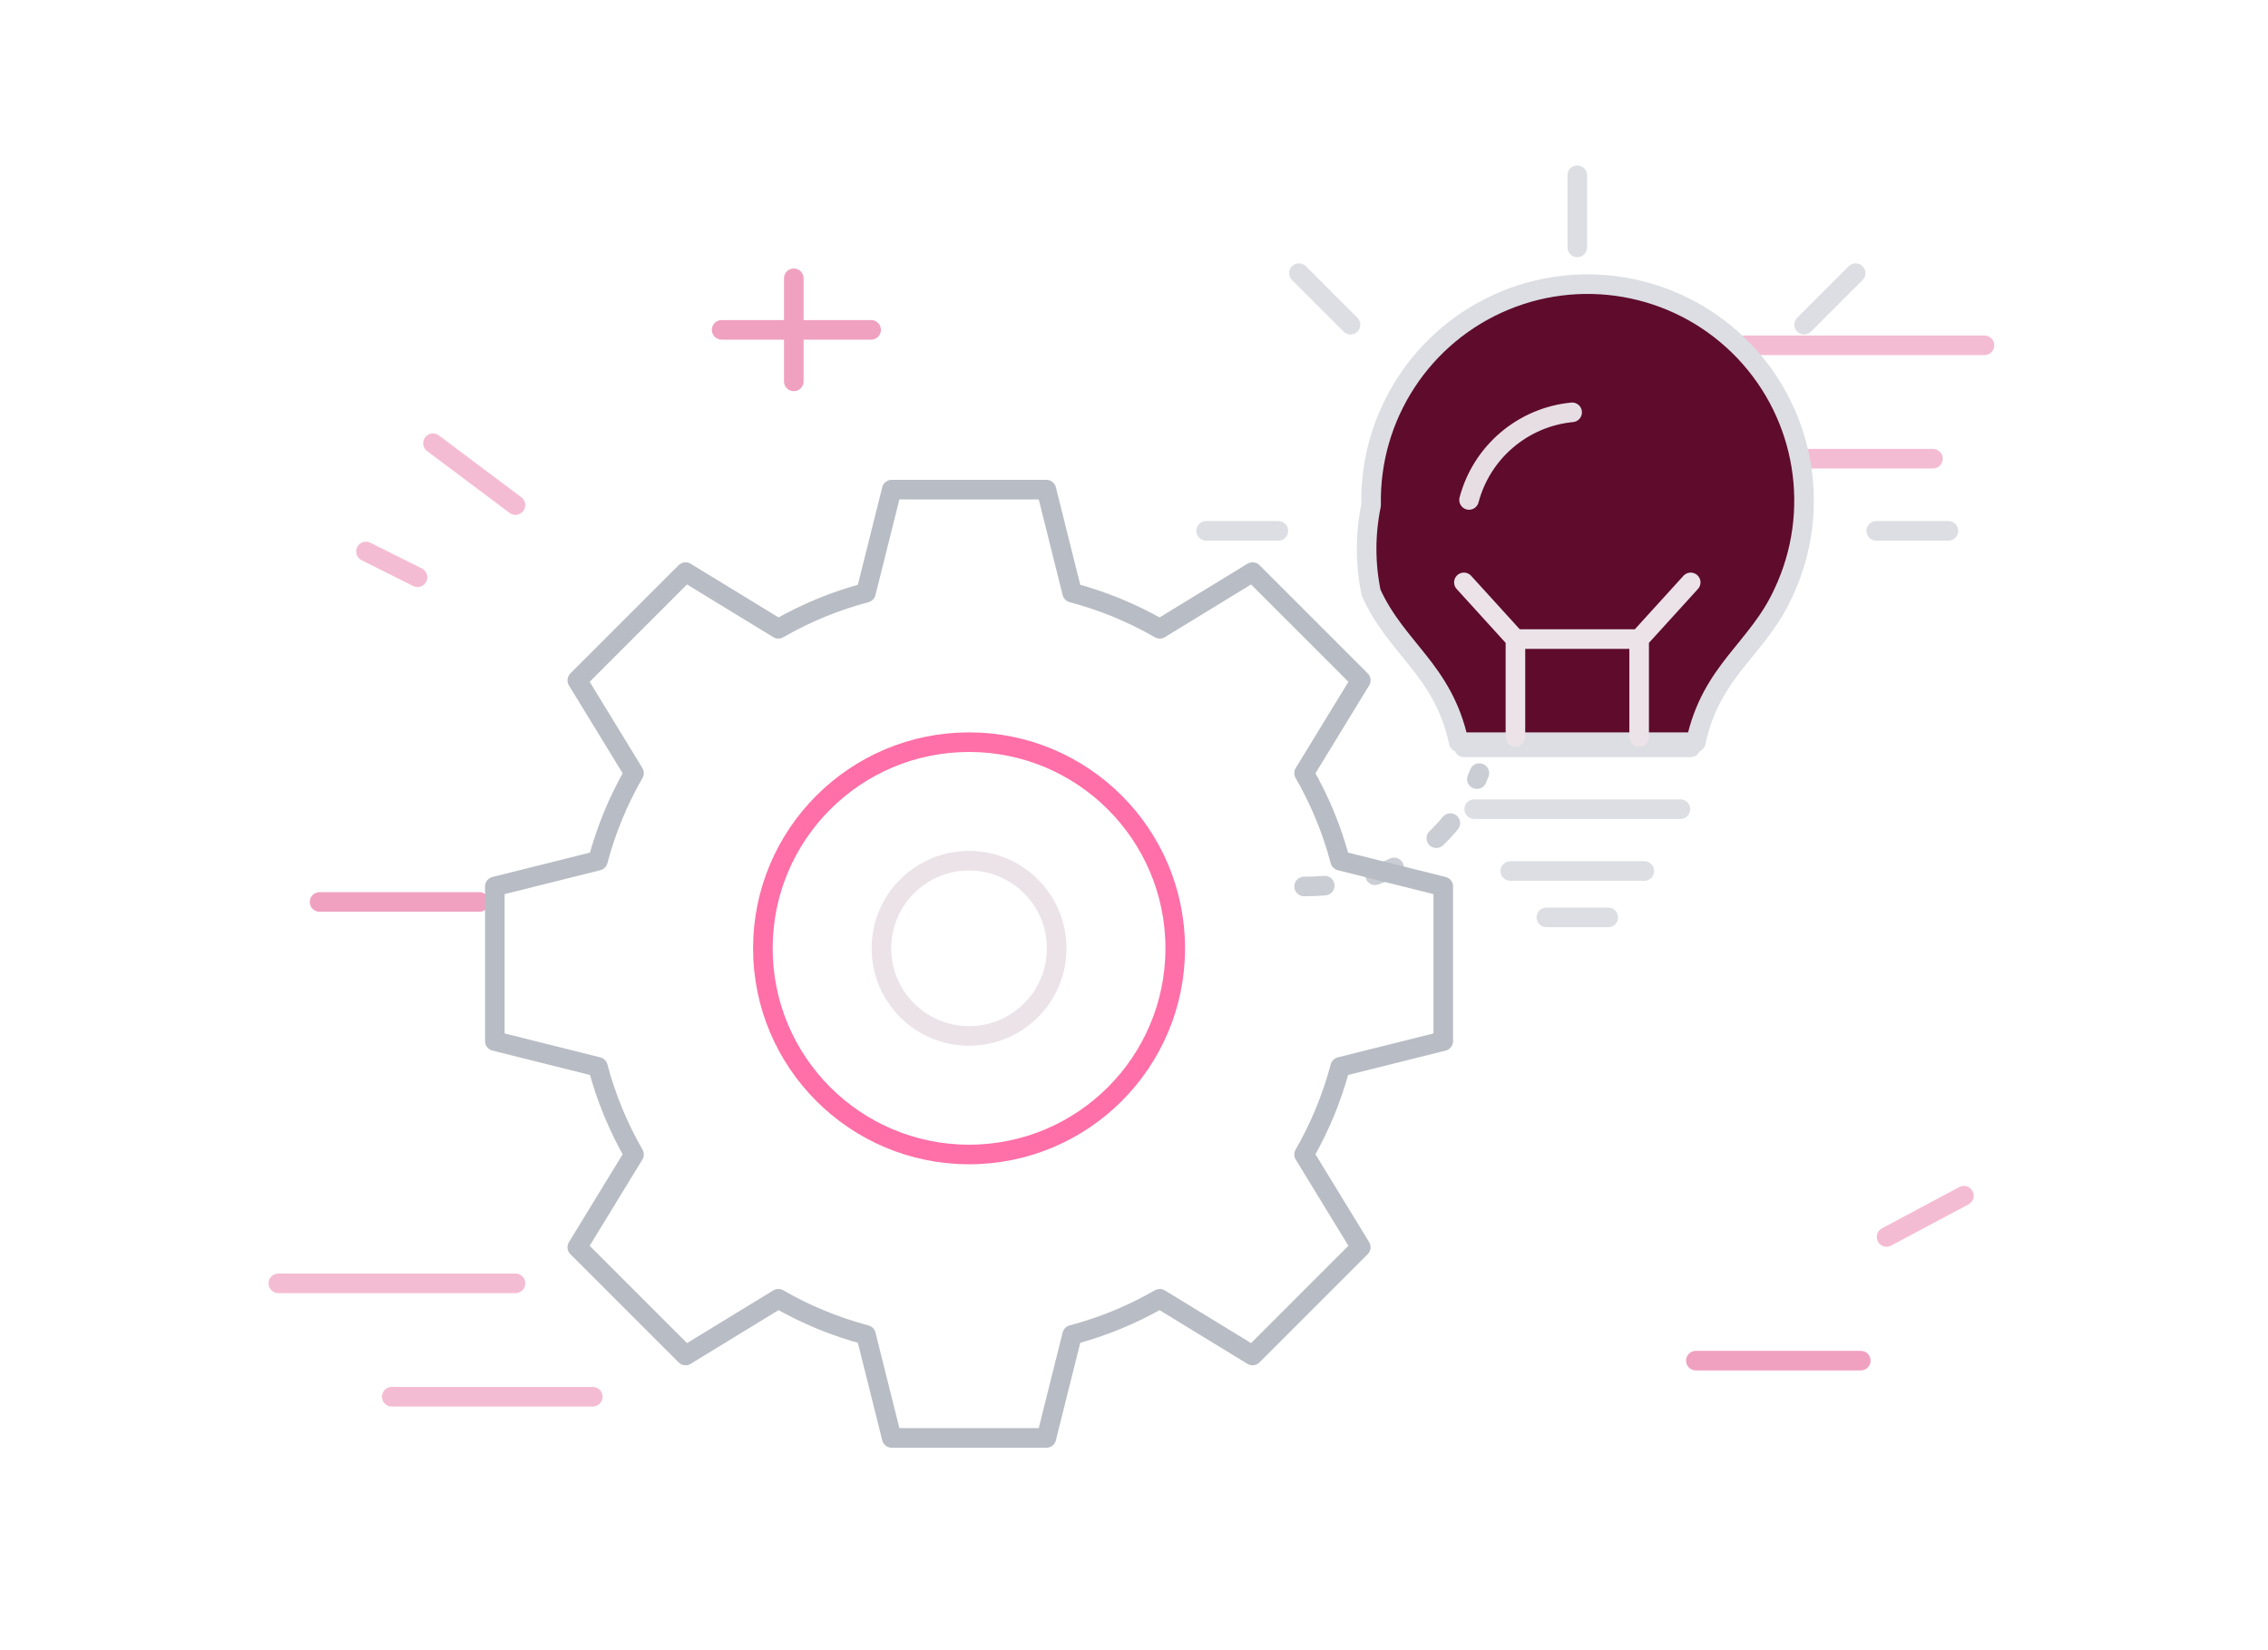
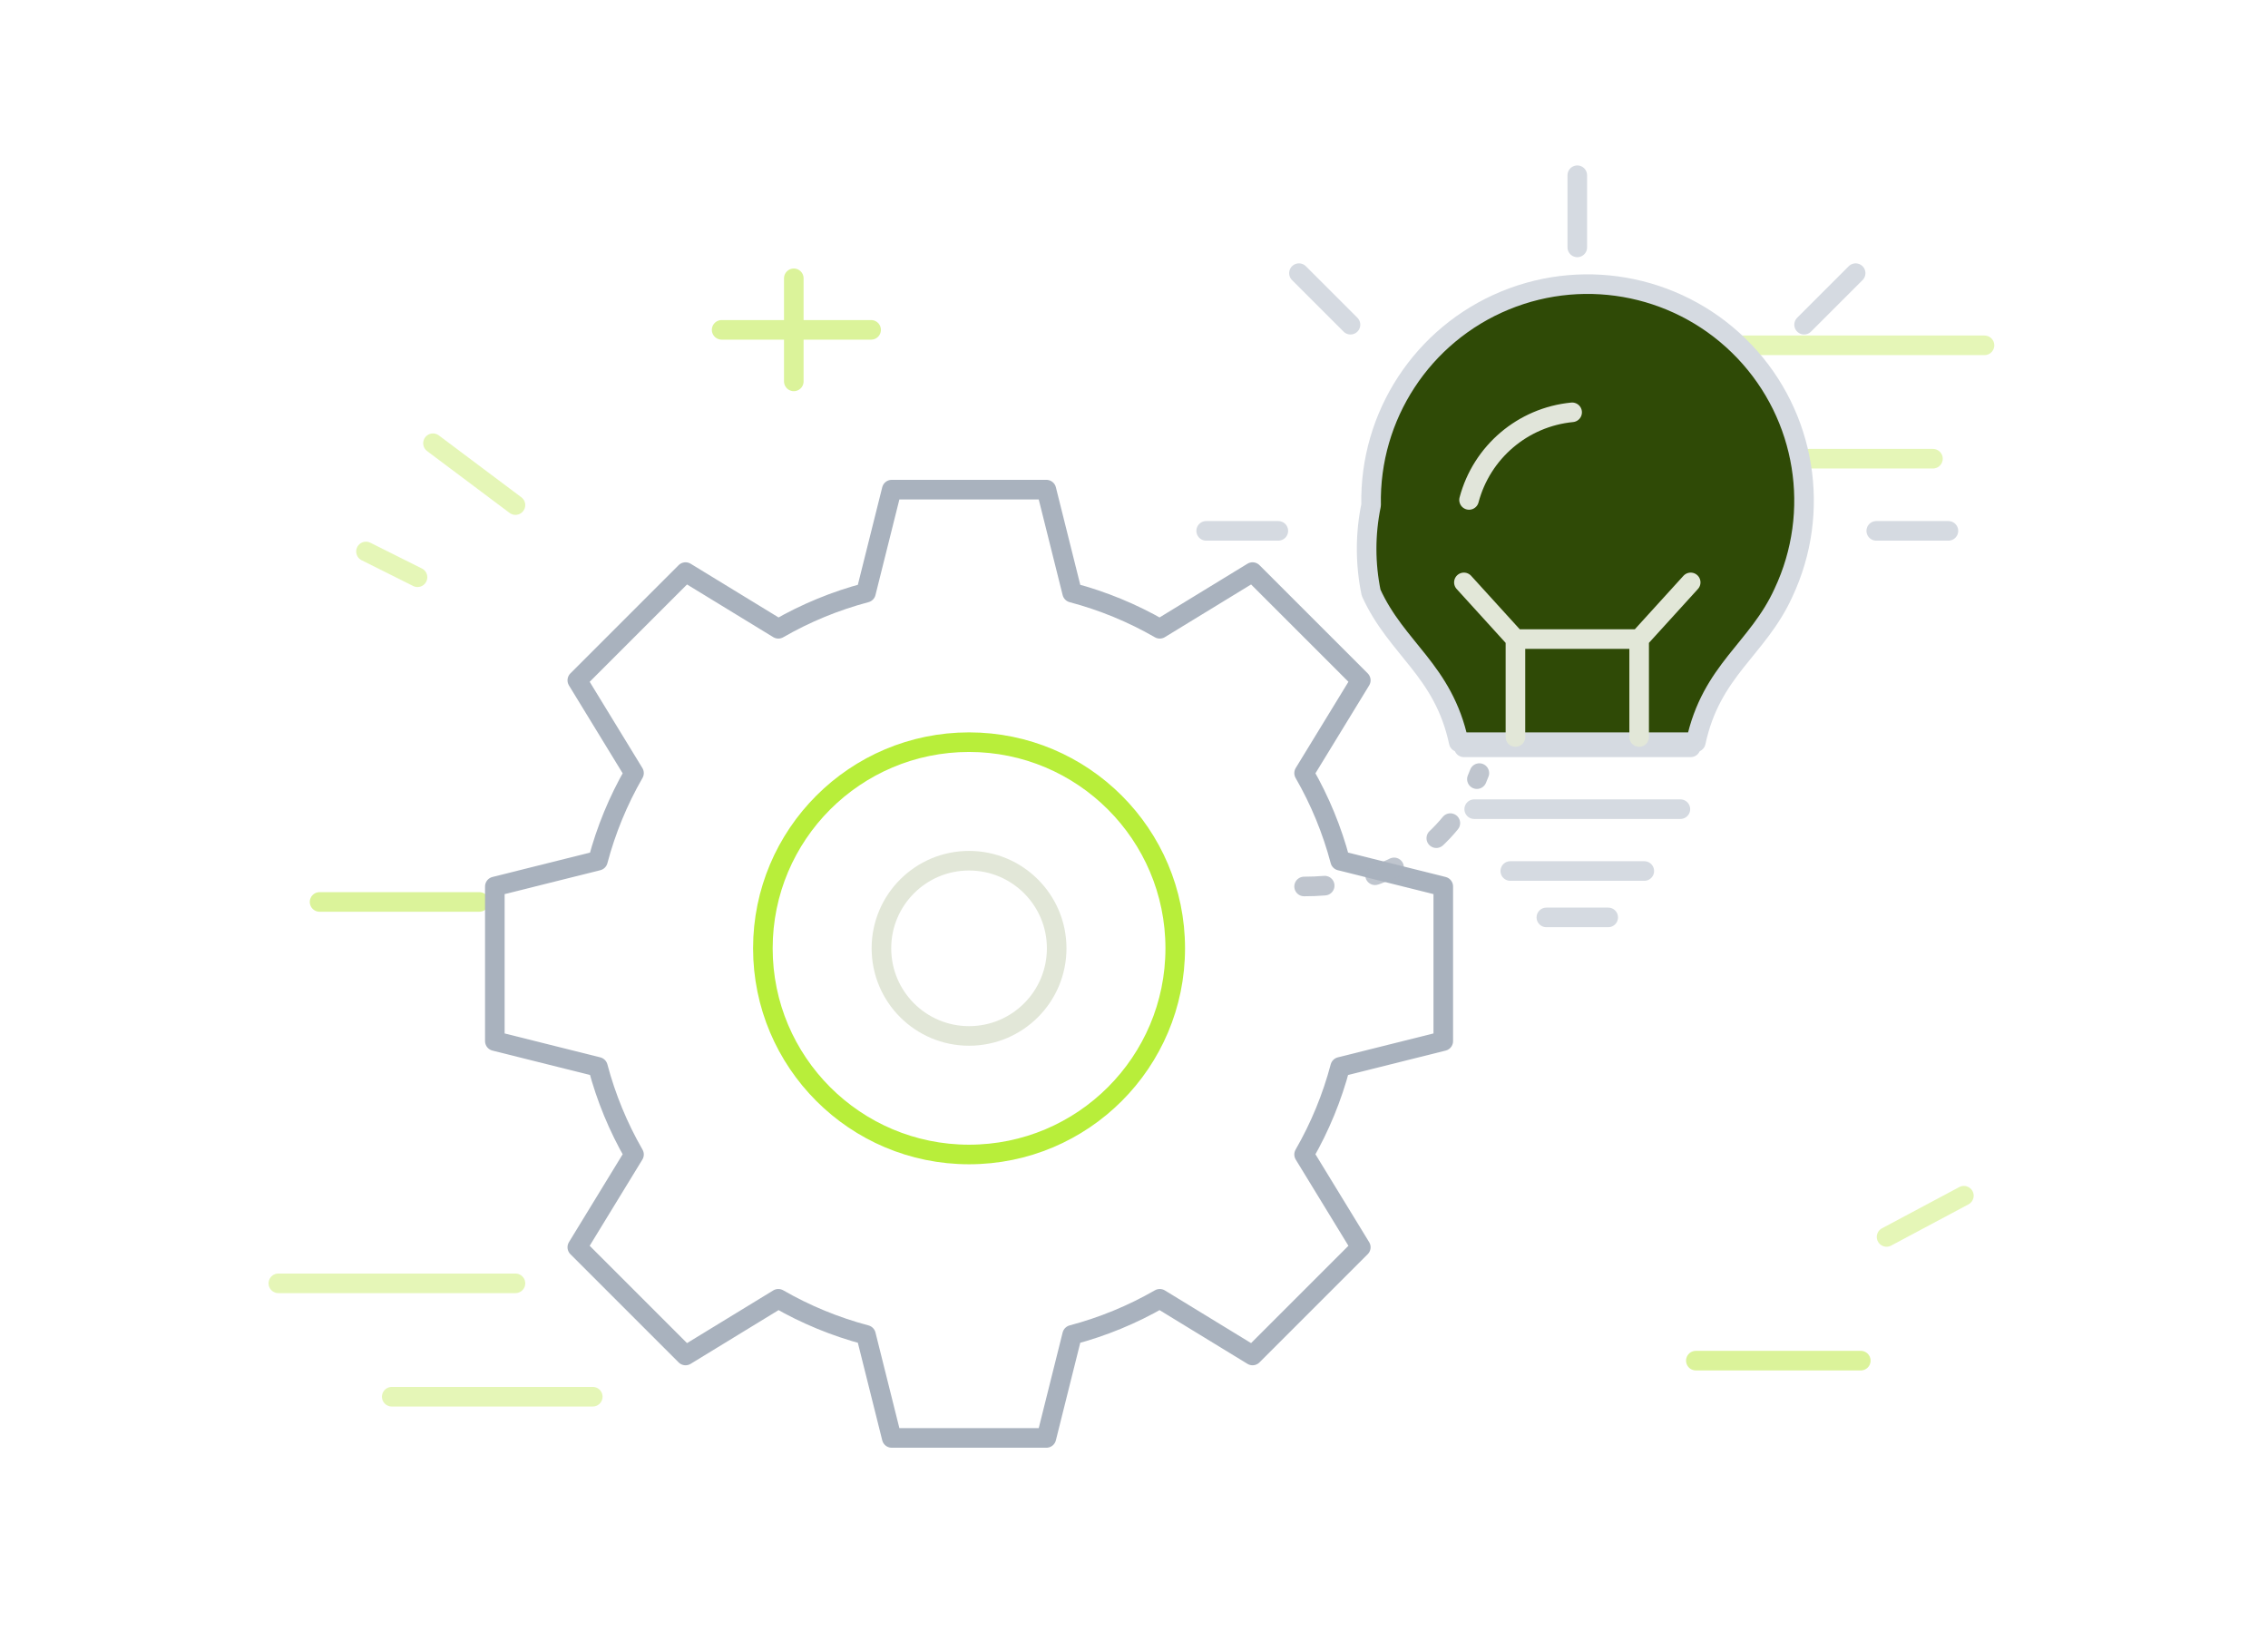
<svg xmlns="http://www.w3.org/2000/svg" viewBox="0 0 440 320" fill="none" role="img" aria-labelledby="title desc">
-   <g stroke="#E03A7A" stroke-width="3.8" stroke-linecap="round" stroke-linejoin="round">
+   <g stroke="#B4E62C" stroke-width="3.8" stroke-linecap="round" stroke-linejoin="round">
    <path opacity=".34" d="M54 249h46m-24 22h39m222-204h48m-34 22h24M84 86l16 12m-29 9 10 5m285 128 15-8" />
    <path opacity=".48" d="M62 175h31m236 89h32M154 54v20m-14-10h29" />
    <g transform="translate(188 184)">
-       <path stroke="#B8BCC4" d="M-15-89h30l5 20a70 70 0 0 1 17 7l18-11 21 21-11 18a70 70 0 0 1 7 17l20 5v30l-20 5a70 70 0 0 1-7 17l11 18-21 21-18-11a70 70 0 0 1-17 7l-5 20h-30l-5-20a70 70 0 0 1-17-7l-18 11-21-21 11-18a70 70 0 0 1-7-17l-20-5v-30l20-5a70 70 0 0 1 7-17l-11-18 21-21 18 11a70 70 0 0 1 17-7z" />
-       <circle r="40" stroke="#FF6FA8" />
-       <circle r="17" stroke="#EBE3E8" />
+       <path stroke="#A9B2BE" d="M-15-89h30l5 20a70 70 0 0 1 17 7l18-11 21 21-11 18a70 70 0 0 1 7 17l20 5v30l-20 5a70 70 0 0 1-7 17l11 18-21 21-18-11a70 70 0 0 1-17 7l-5 20h-30l-5-20a70 70 0 0 1-17-7l-18 11-21-21 11-18a70 70 0 0 1-7-17l-20-5v-30l20-5a70 70 0 0 1 7-17l-11-18 21-21 18 11a70 70 0 0 1 17-7z" />
+       <circle r="40" stroke="#B8EE3A" />
+       <circle r="17" stroke="#E2E7D8" />
    </g>
    <g transform="translate(306 111)">
-       <path d="M-40-13a42 42 0 1 1 80 17c-5 11-14 15-17 29h-46c-3-14-12-18-17-29a42 42 0 0 1 0-17z" fill="#5E0B2C" stroke="#DCDEE3" />
-       <path d="M-22 34h44m-42 12h40m-33 12h26m-19 9h12" stroke="#DCDEE3" />
-       <path d="M-12 32v-19l-10-11m34 30v-19L22 2M-12 13h24" stroke="#EBE3E8" />
-       <path d="M0-63v-14m-44 29-10-10m98 10 10-10M-58-8h-14m130 0h14" stroke="#DCDEE3" />
-       <path d="M-21-14a23 23 0 0 1 20-17" stroke="#F6F5F7" opacity=".9" />
+       <path d="M-40-13a42 42 0 1 1 80 17c-5 11-14 15-17 29h-46c-3-14-12-18-17-29a42 42 0 0 1 0-17z" fill="#2F4A06" stroke="#D5DAE1" />
+       <path d="M-22 34h44m-42 12h40m-33 12h26m-19 9h12" stroke="#D5DAE1" />
+       <path d="M-12 32v-19l-10-11m34 30v-19L22 2M-12 13h24" stroke="#E2E7D8" />
+       <path d="M0-63v-14m-44 29-10-10m98 10 10-10M-58-8h-14m130 0h14" stroke="#D5DAE1" />
+       <path d="M-21-14a23 23 0 0 1 20-17" stroke="#F4F6F1" opacity=".9" />
    </g>
-     <path d="M253 172c22 0 31-14 34-22" stroke="#B8BCC4" stroke-dasharray="4 10" opacity=".75" />
+     <path d="M253 172c22 0 31-14 34-22" stroke="#A9B2BE" stroke-dasharray="4 10" opacity=".75" />
  </g>
</svg>
